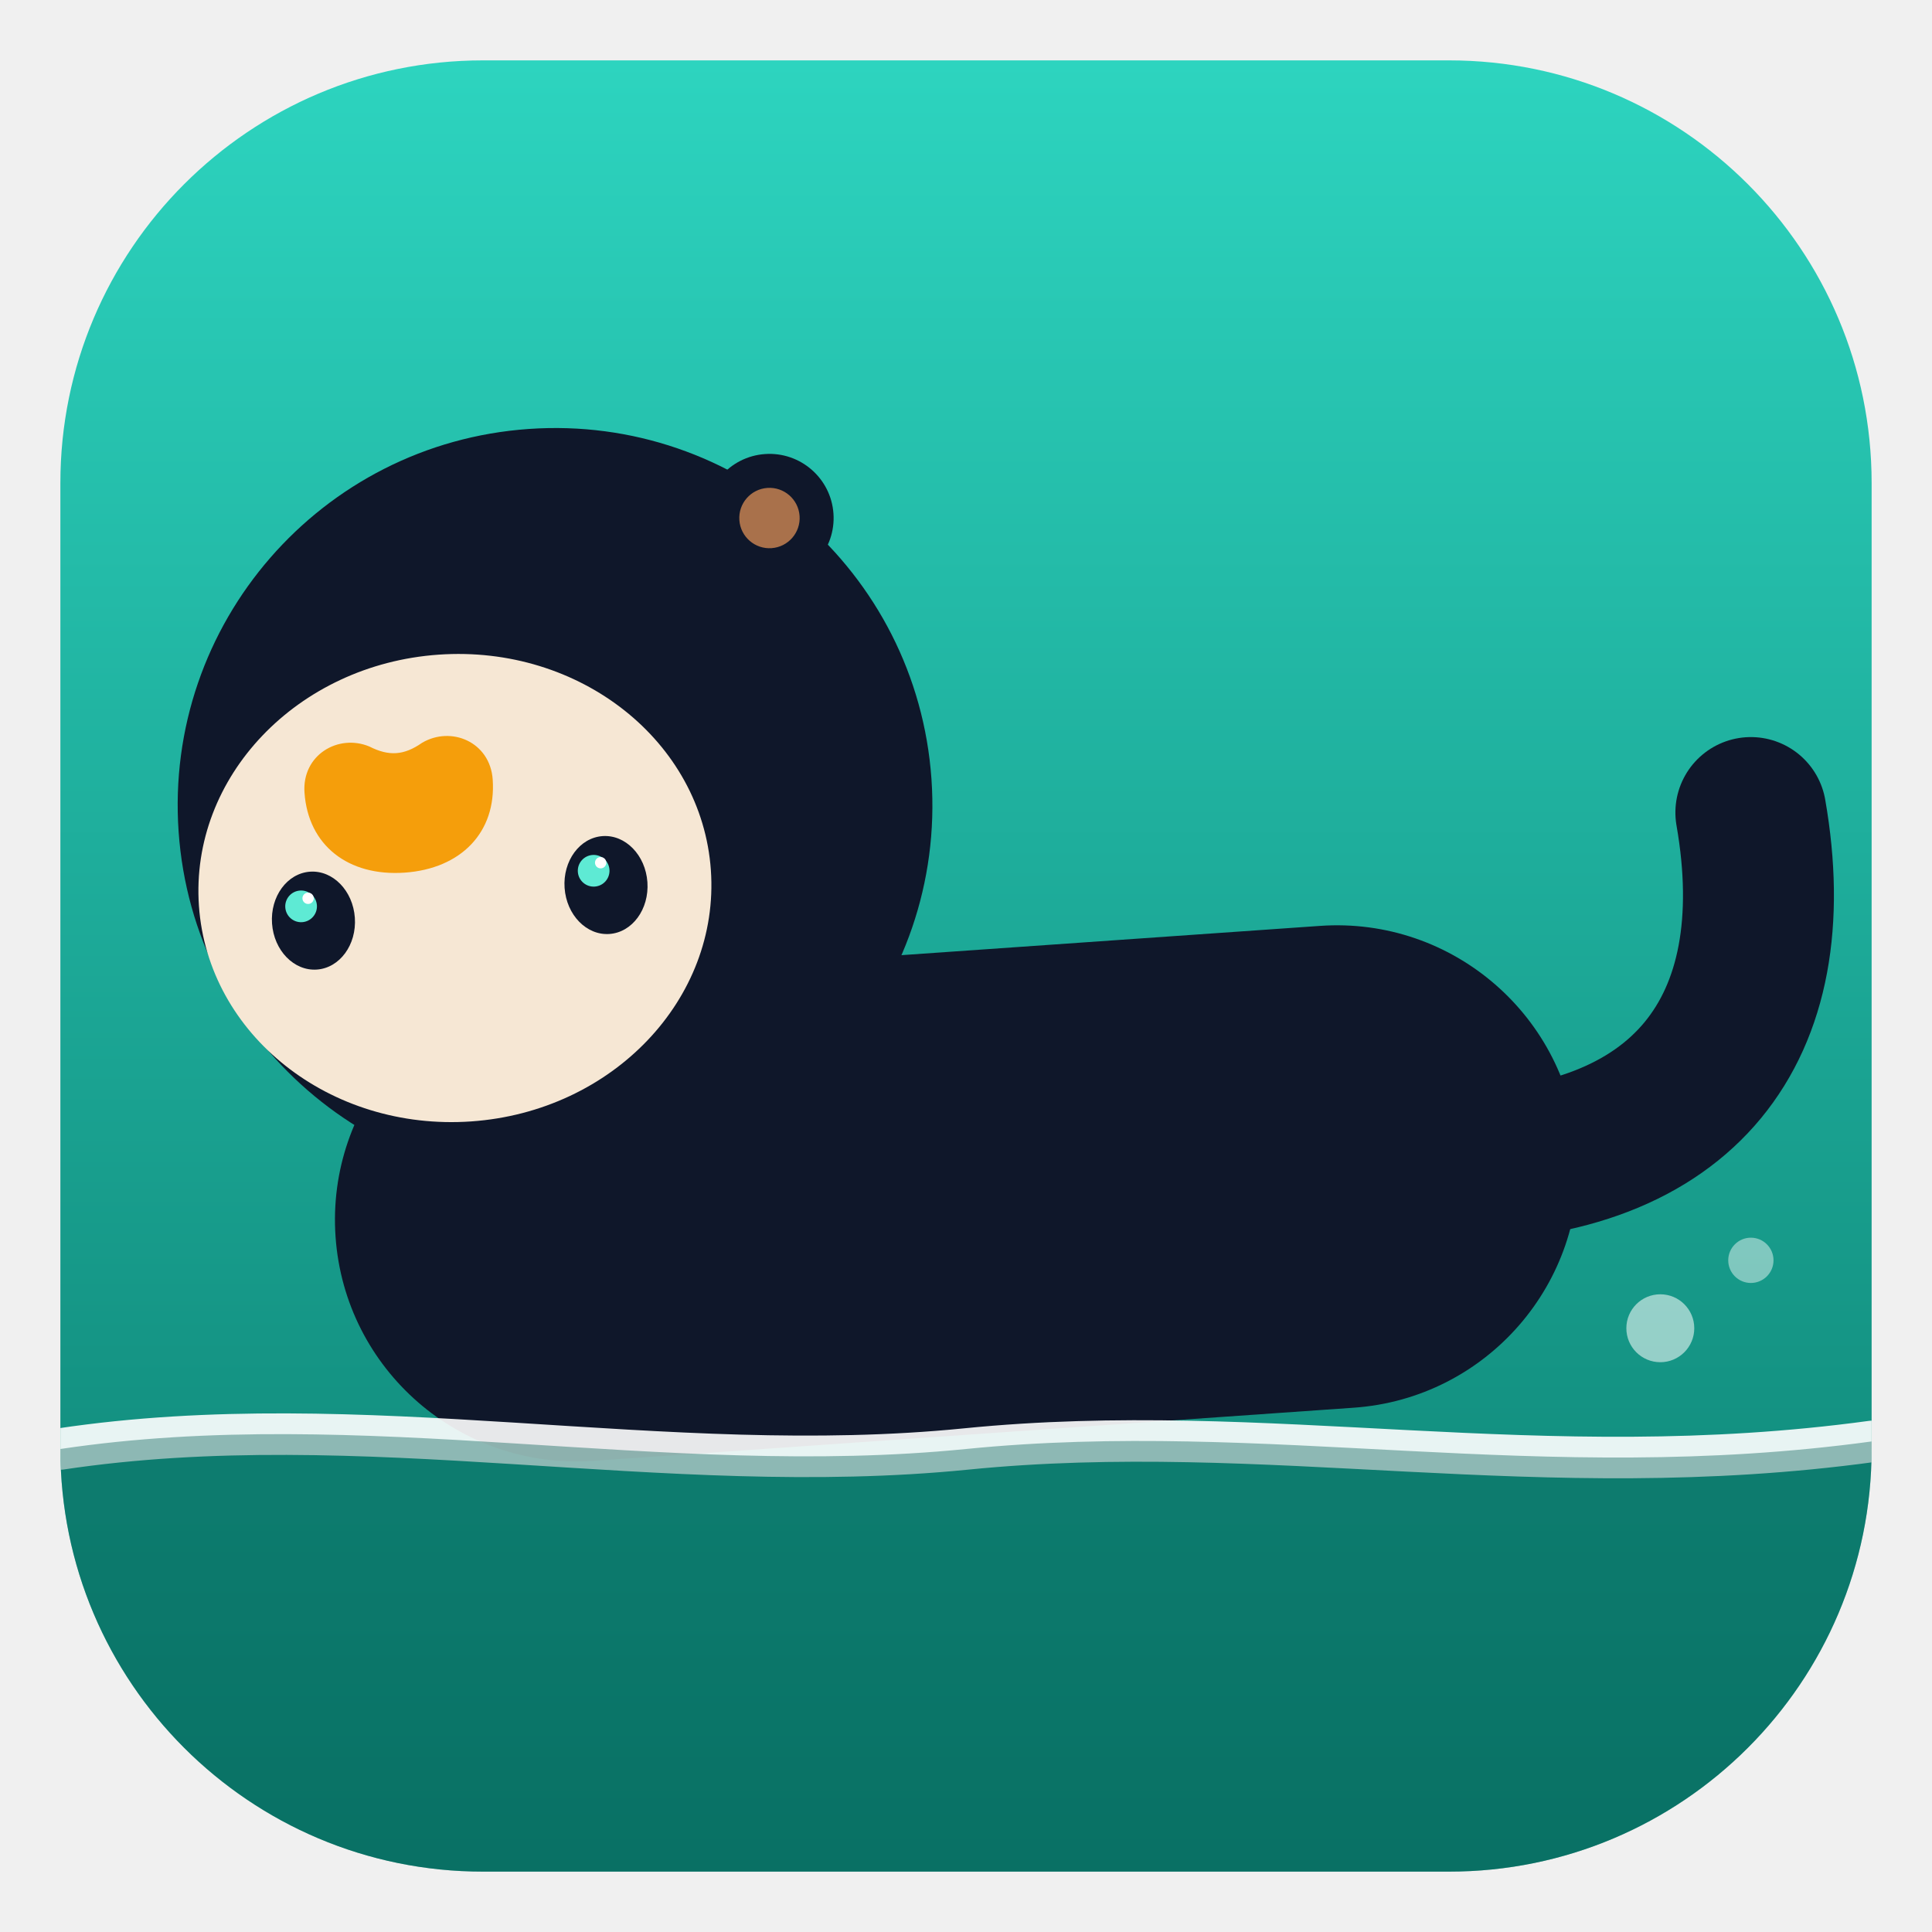
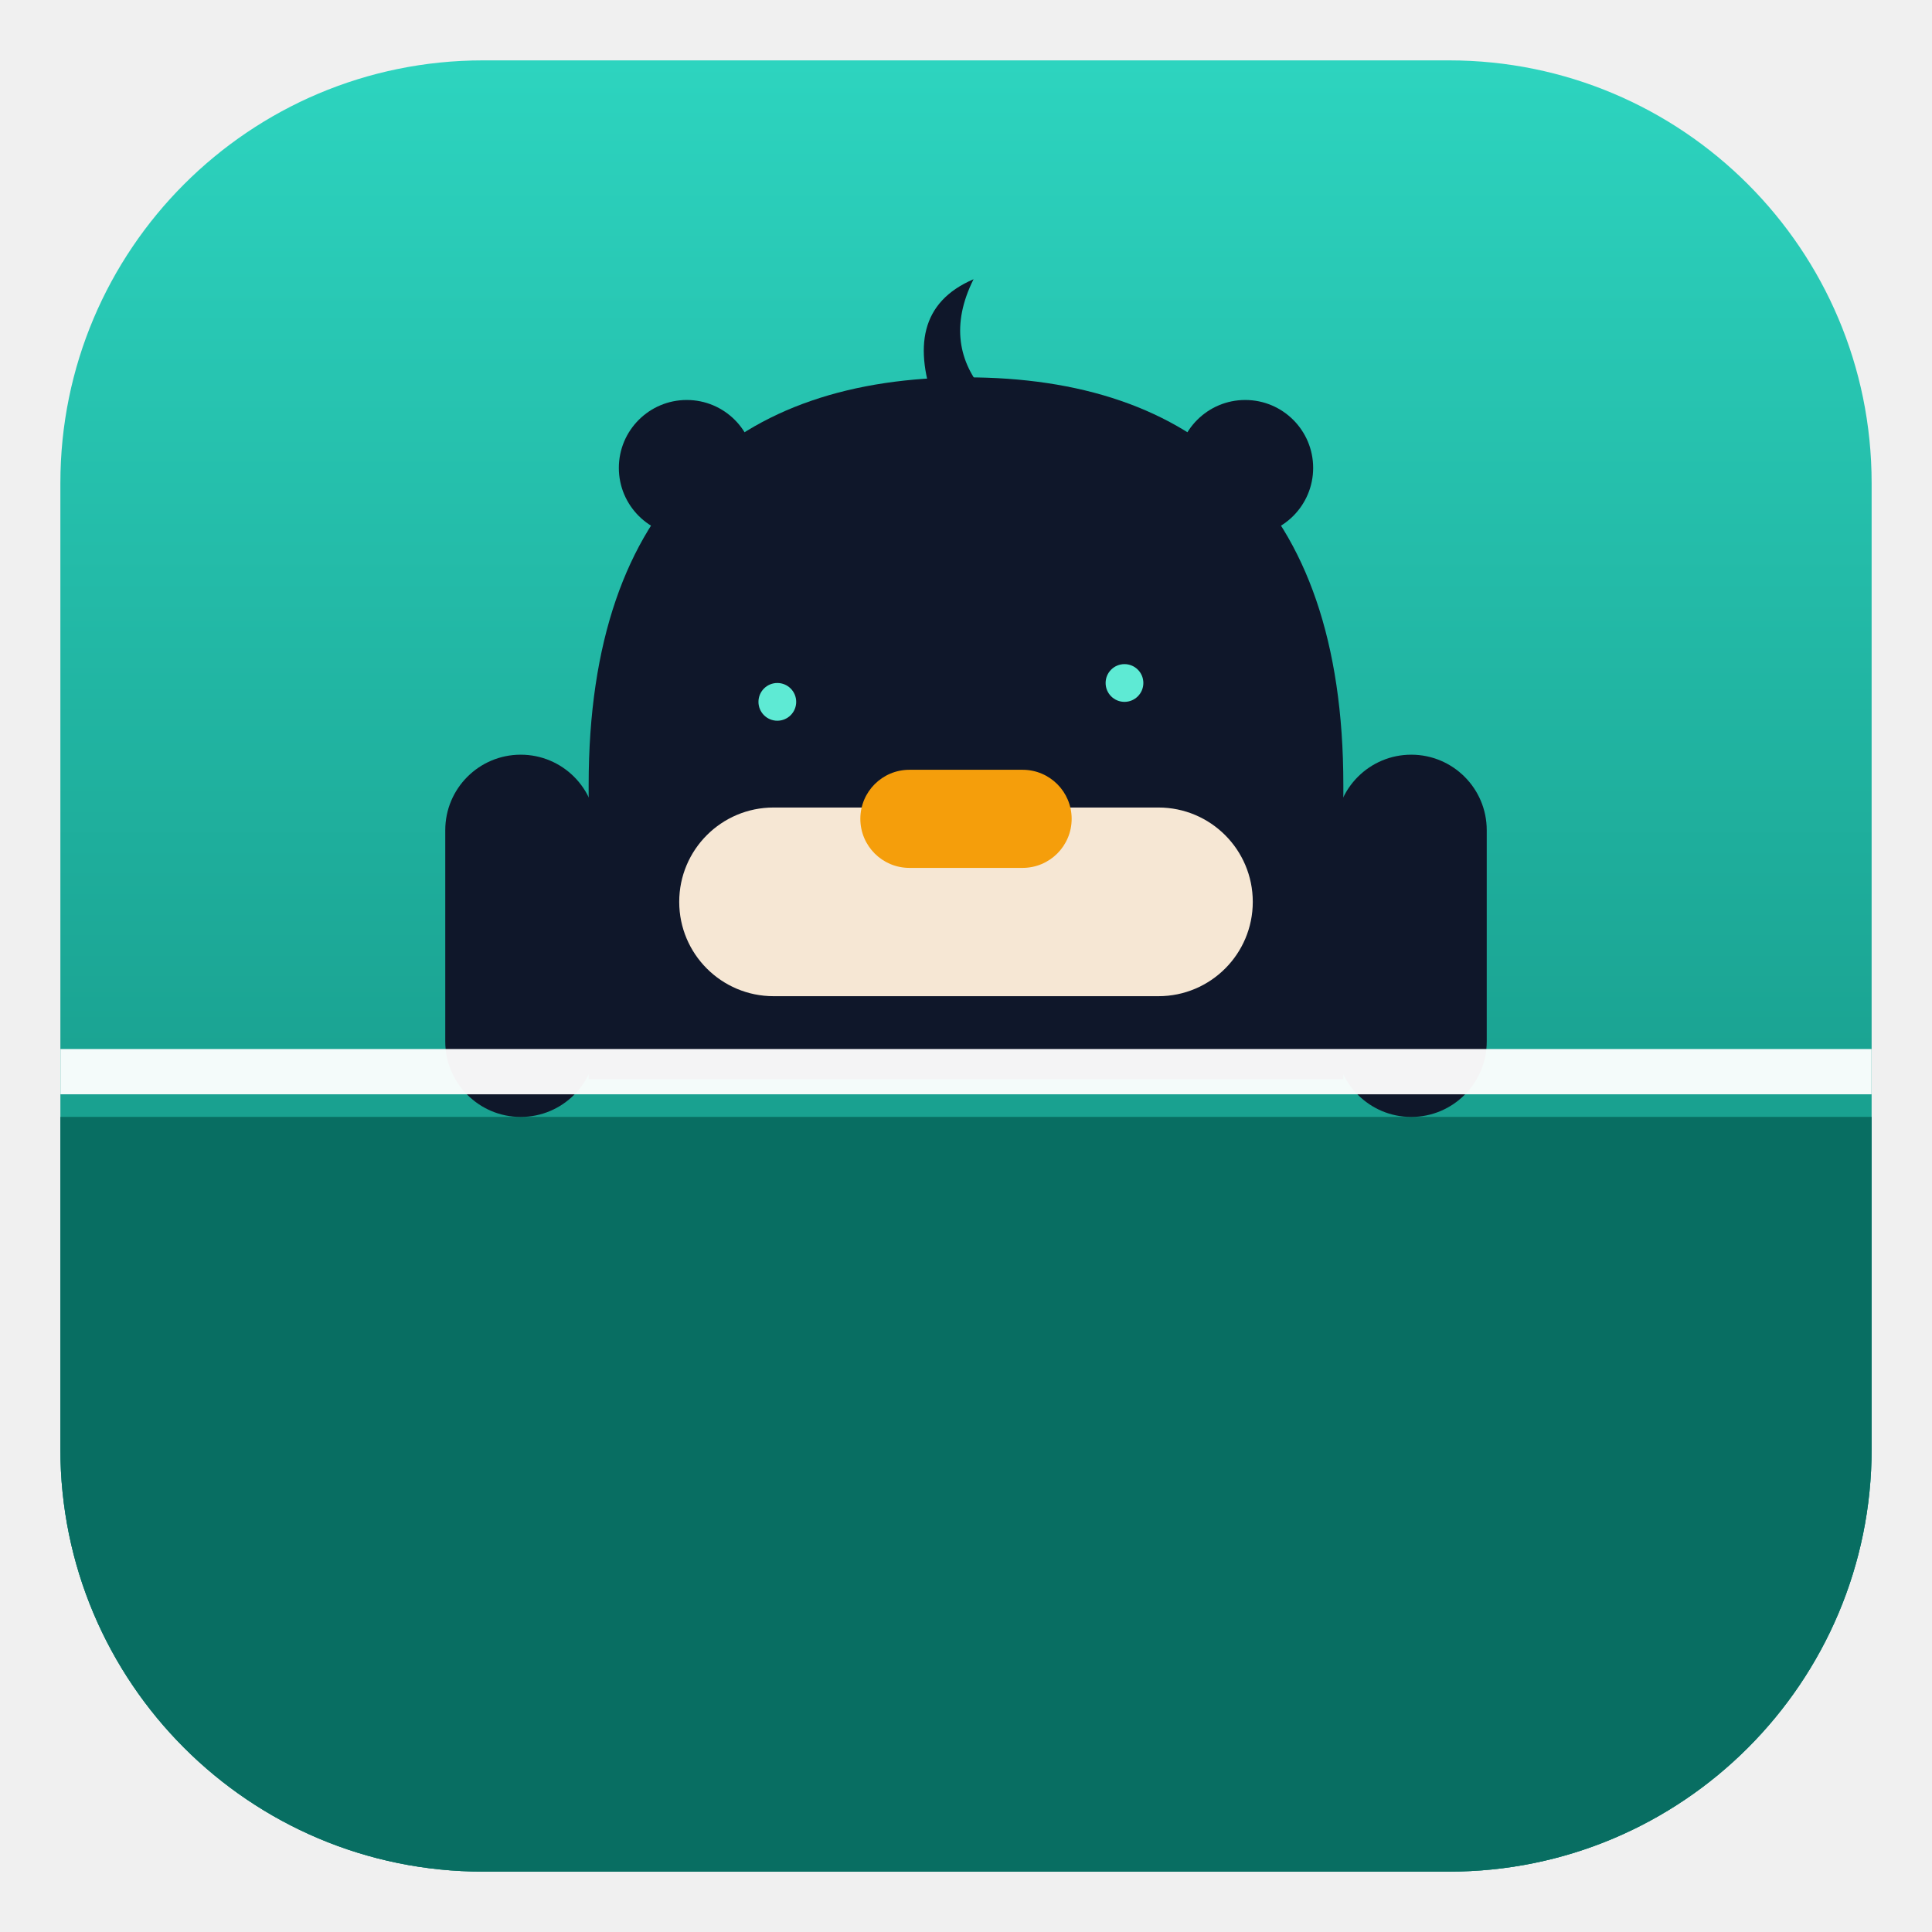
- <svg xmlns="http://www.w3.org/2000/svg" width="512" height="512" viewBox="0 0 512 512" role="img" aria-label="Ottr v5 mark">
+ <svg xmlns="http://www.w3.org/2000/svg" width="512" height="512" viewBox="0 0 512 512" role="img" aria-label="Ottr F5 TILT micro">
  <defs>
-     <linearGradient id="river5" x1="0" y1="0" x2="0" y2="1">
+     <linearGradient id="r_f5m" x1="0" y1="0" x2="0" y2="1">
      <stop offset="0" stop-color="#2DD4BF" />
      <stop offset="1" stop-color="#0B7C6E" />
    </linearGradient>
-     <clipPath id="plate5">
+     <clipPath id="p_f5m">
      <rect x="16" y="16" width="480" height="480" rx="112" />
    </clipPath>
  </defs>
-   <rect x="16" y="16" width="480" height="480" rx="112" fill="url(#river5)" />
-   <g clip-path="url(#plate5)">
-     <g transform="rotate(-4 256 280)">
-       <path d="M382 318 C 444 322 474 288 468 230" fill="none" stroke="#0F172A" stroke-width="40" stroke-linecap="round" />
-       <rect x="86" y="252" width="330" height="128" rx="64" fill="#0F172A" />
-       <circle cx="152" cy="206" r="100" fill="#0F172A" />
-       <circle cx="214" cy="134" r="17" fill="#0F172A" />
-       <circle cx="214" cy="134" r="8" fill="#A9714B" />
-       <ellipse cx="124" cy="226" rx="68" ry="62" fill="#F6E7D4" />
-       <path d="M86 198                C 86 188 96 183 104 187                C 109 190 113 190 118 187                C 126 183 136 188 136 198                C 136 212 126 221 111 221                C 96 221 86 212 86 198 Z" fill="#F59E0B" />
-       <ellipse cx="86" cy="232" rx="11" ry="13" fill="#0F172A" />
-       <ellipse cx="164" cy="228" rx="11" ry="13" fill="#0F172A" />
-       <circle cx="83" cy="228" r="4.2" fill="#5EEAD4" />
-       <circle cx="161" cy="224" r="4.2" fill="#5EEAD4" />
-       <circle cx="85" cy="226" r="1.5" fill="#FFFFFF" />
-       <circle cx="163" cy="222" r="1.5" fill="#FFFFFF" />
-     </g>
-     <path d="M16 384 C 96 372 176 392 256 384 C 336 376 408 394 496 382" fill="none" stroke="#FFFFFF" stroke-width="11" opacity="0.9" stroke-linecap="round" />
-     <circle cx="440" cy="352" r="9" fill="#FFFFFF" opacity="0.55" />
-     <circle cx="464" cy="334" r="6" fill="#FFFFFF" opacity="0.45" />
-     <path d="M16 384 C 96 372 176 392 256 384 C 336 376 408 394 496 382 L 496 496 L 16 496 Z" fill="#065F55" opacity="0.40" />
+   <rect x="16" y="16" width="480" height="480" rx="112" fill="url(#r_f5m)" />
+   <g clip-path="url(#p_f5m)">
+     <rect x="16" y="296" width="480" height="200" fill="#0B7C6E" />
+     <rect x="16" y="296" width="480" height="200" fill="#065F55" opacity="0.5" />
+     <rect x="118" y="200" width="40" height="96" rx="20" fill="#0F172A" />
+     <rect x="354" y="200" width="40" height="96" rx="20" fill="#0F172A" />
+     <path d="M 156 286 L 156 208 C 156 132 196 100 256 100 C 316 100 356 132 356 208 L 356 286 Z" fill="#0F172A" />
+     <circle cx="182" cy="124" r="18" fill="#0F172A" />
+     <circle cx="330" cy="124" r="18" fill="#0F172A" />
+     <path d="M 248 108 C 242 92 244 80 258 74 C 252 86 254 96 261 104 Z" fill="#0F172A" />
+     <rect x="180" y="214" width="152" height="50" rx="25" fill="#F6E7D4" />
+     <rect x="228" y="204" width="56" height="26" rx="13" fill="#F59E0B" />
+     <circle cx="210" cy="189" r="15" fill="#0F172A" />
+     <circle cx="302" cy="184" r="15" fill="#0F172A" />
+     <circle cx="206" cy="186" r="5" fill="#5EEAD4" />
+     <circle cx="298" cy="181" r="5" fill="#5EEAD4" />
+     <rect x="16" y="278" width="480" height="12" fill="#FFFFFF" opacity="0.95" />
  </g>
</svg>
